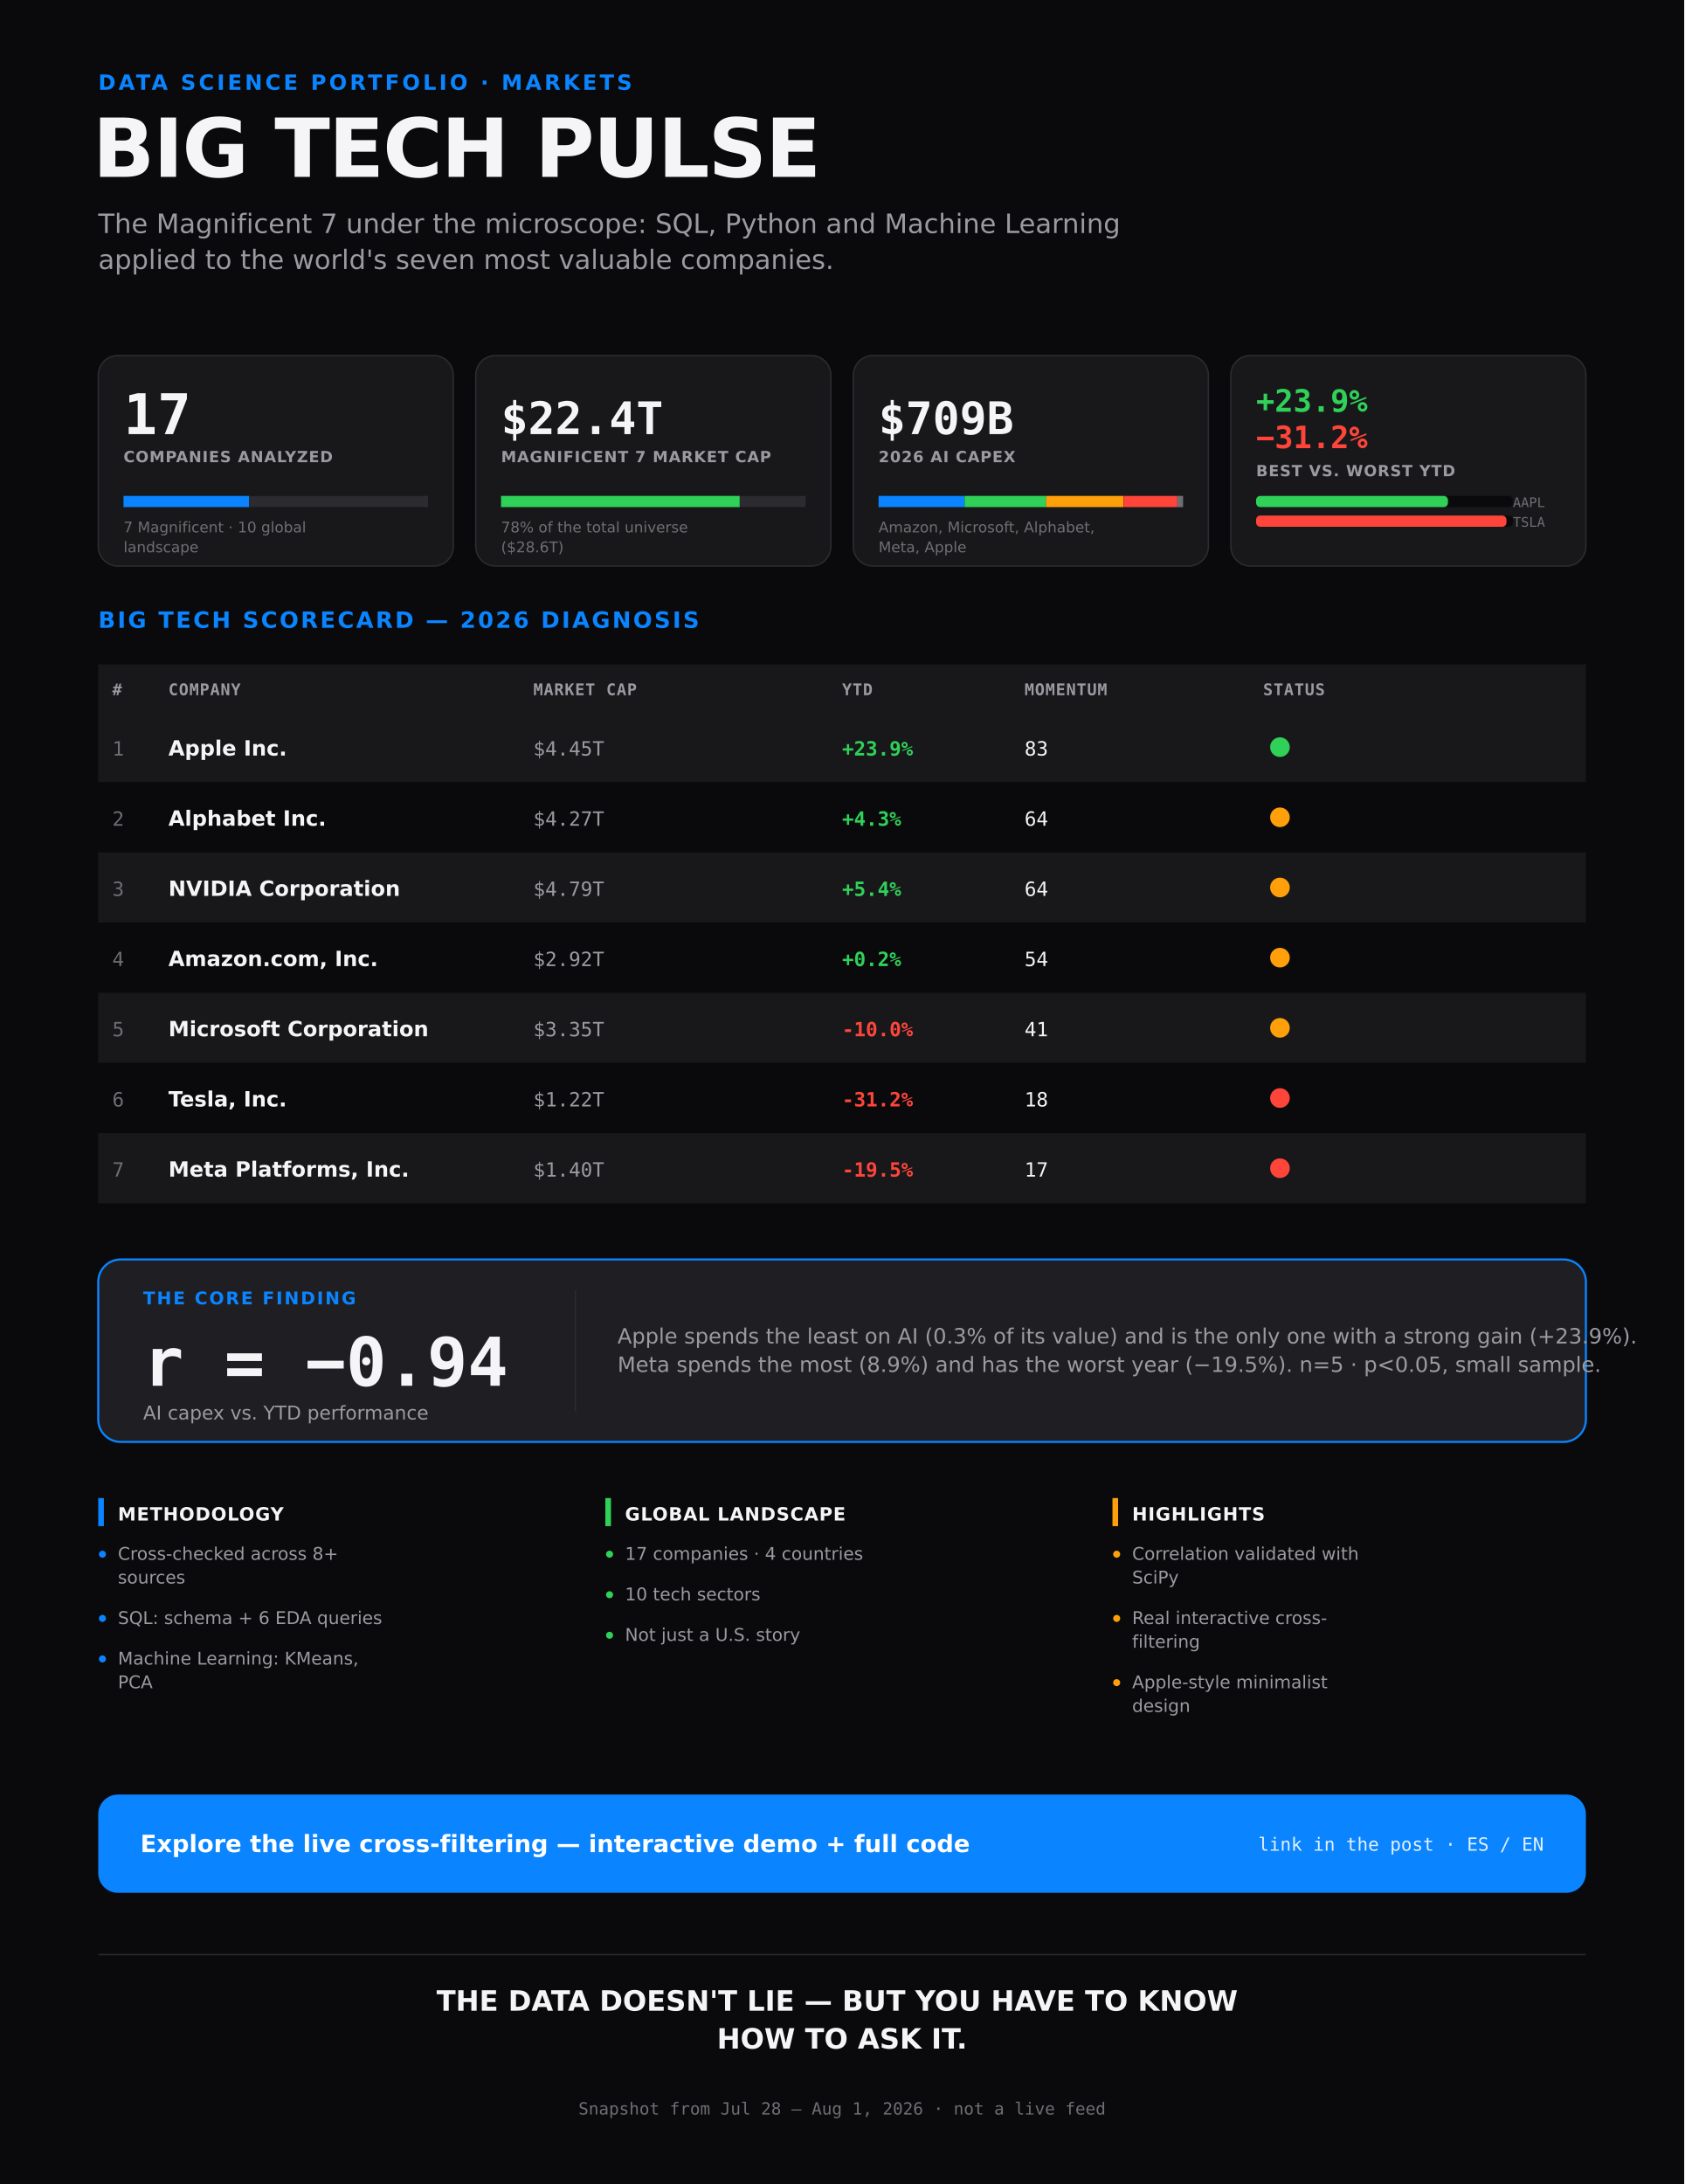
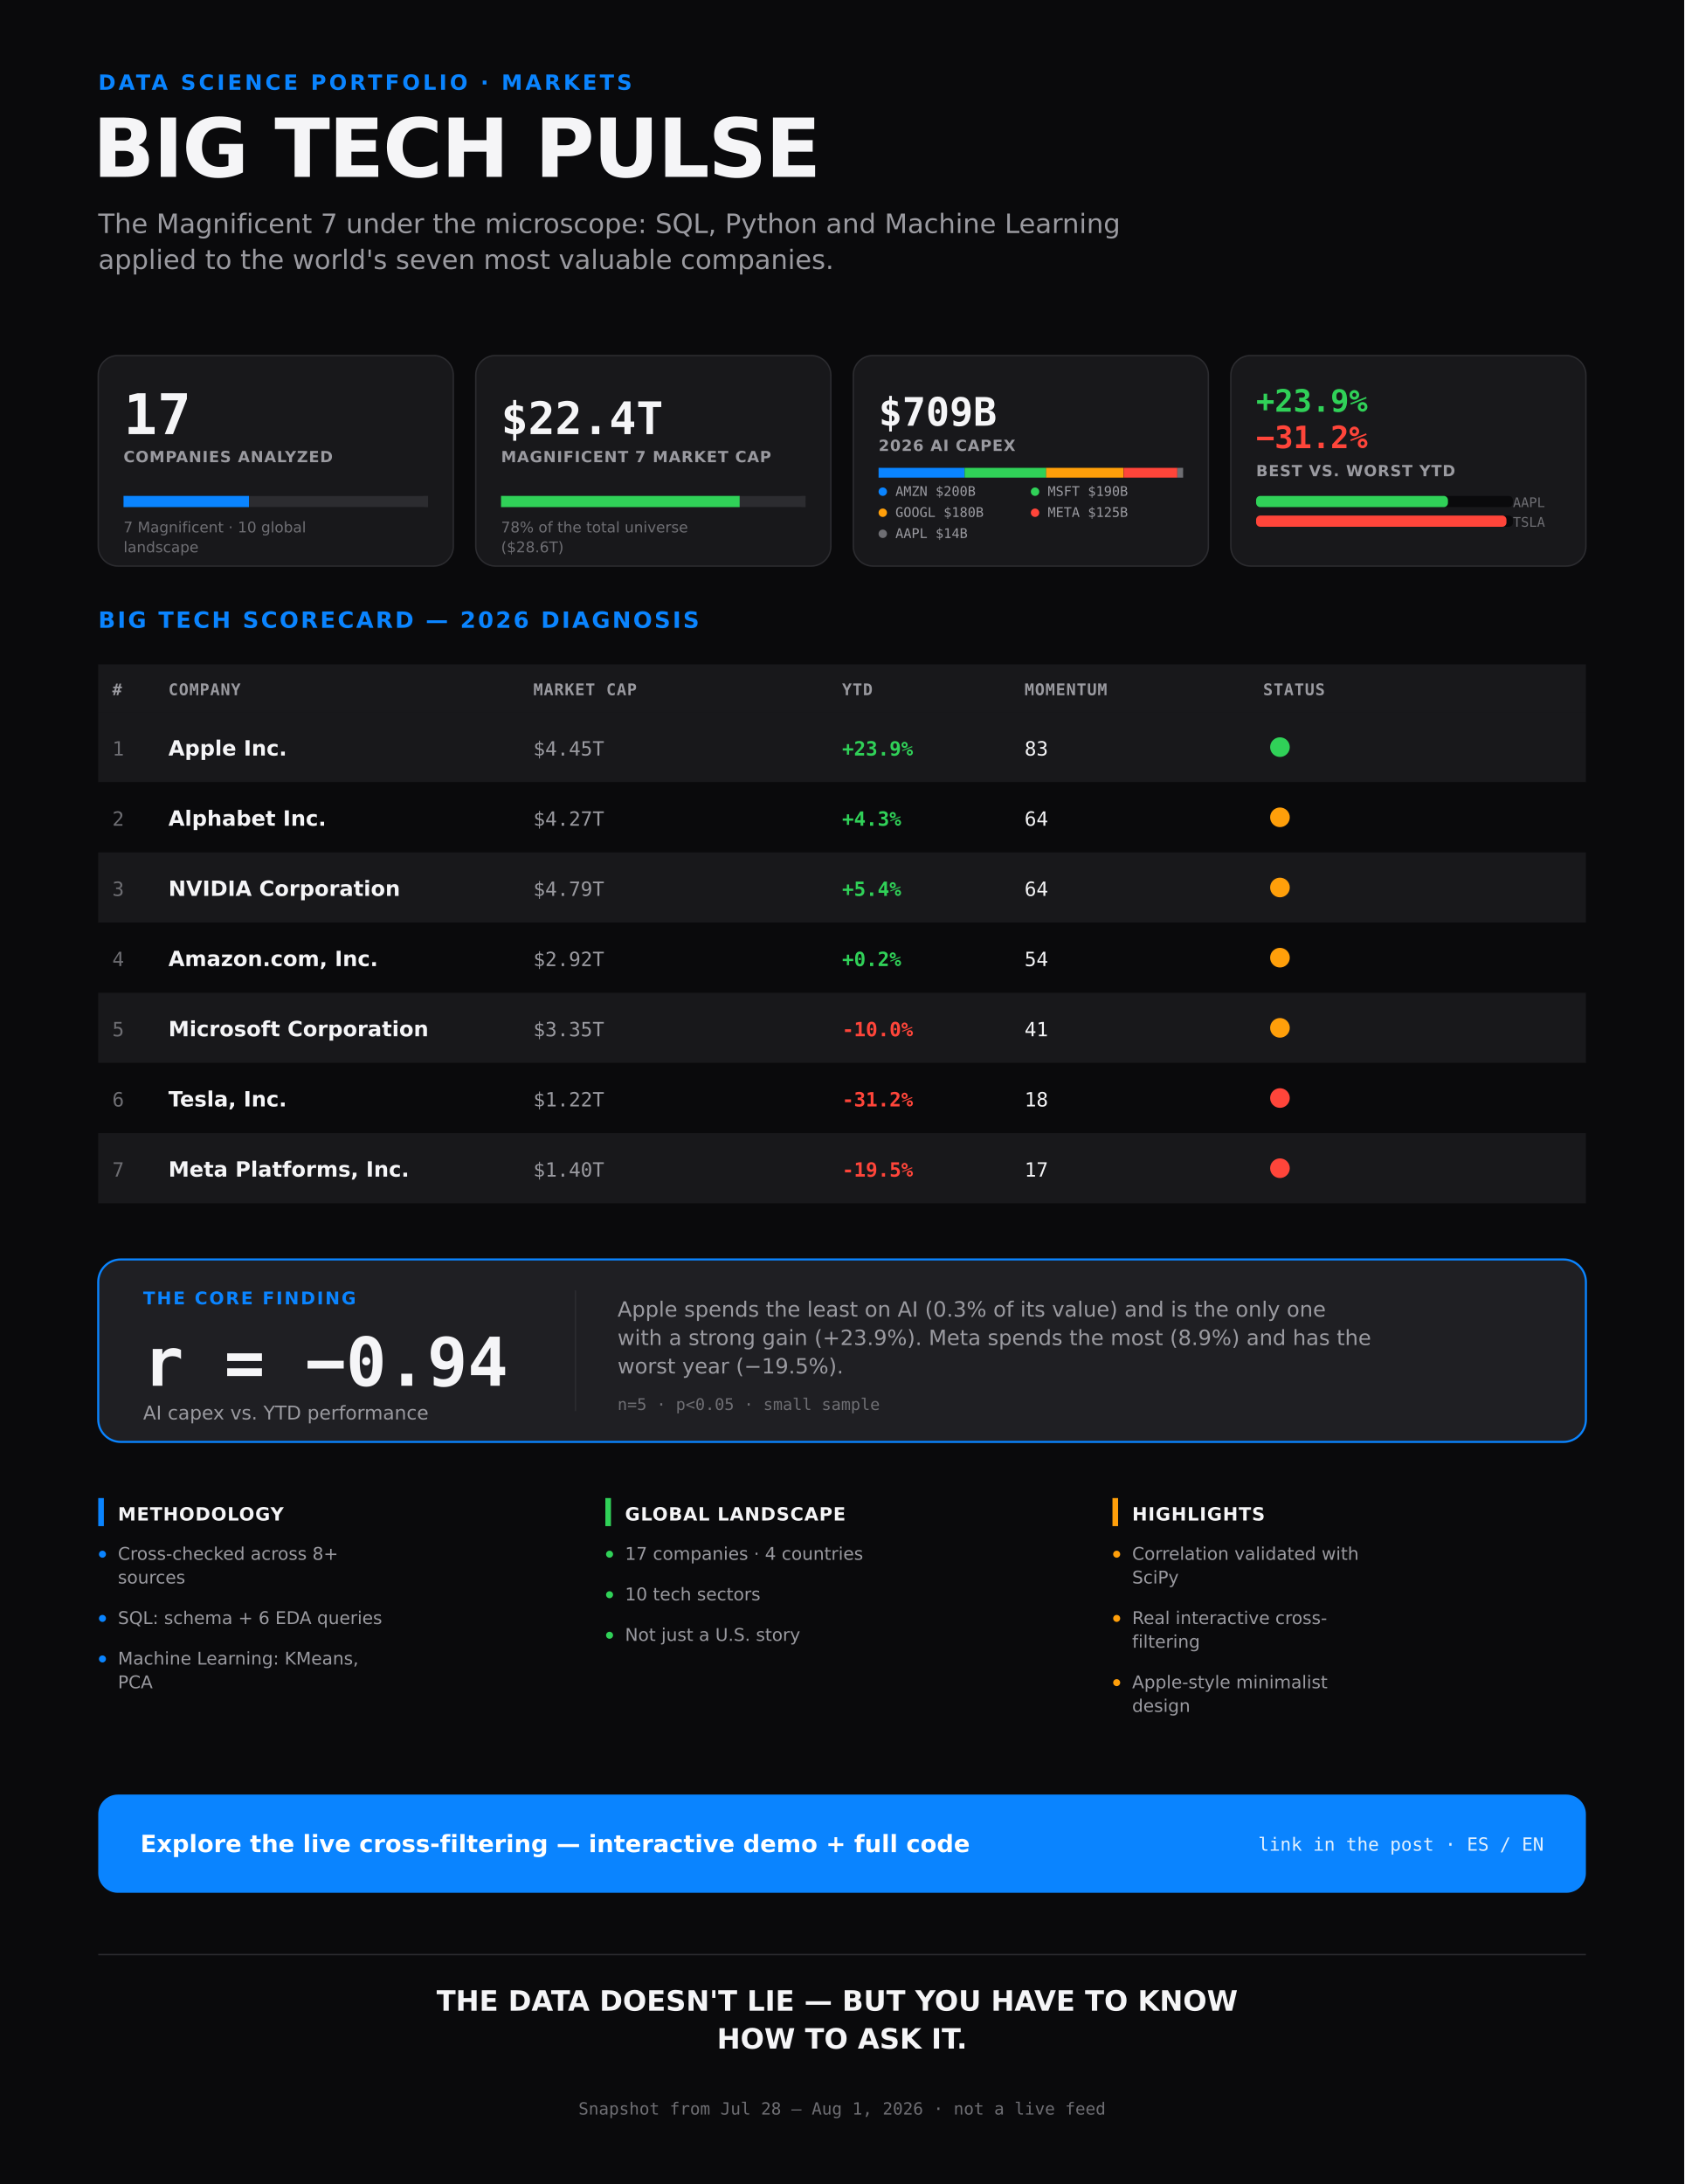
<svg xmlns="http://www.w3.org/2000/svg" viewBox="0 0 1200 1556">
  <rect width="1200" height="1556" fill="#0A0A0C" />
  <text x="70" y="64" font-family="DejaVu Sans" font-size="15" font-weight="bold" letter-spacing="2" fill="#0A84FF">DATA SCIENCE PORTFOLIO · MARKETS</text>
  <text x="66" y="126" font-family="DejaVu Sans" font-size="58" font-weight="bold" letter-spacing="-1" fill="#F5F5F7">BIG TECH PULSE</text>
  <text x="70" y="166" font-family="DejaVu Sans" font-size="19" fill="#9A9AA0">
    <tspan x="70" dy="0">The Magnificent 7 under the microscope: SQL, Python and Machine Learning</tspan>
    <tspan x="70" dy="25.65">applied to the world's seven most valuable companies.</tspan>
  </text>
  <rect x="70" y="253.3" width="253.0" height="150" rx="14" fill="#18181B" stroke="#2C2C30" />
  <text x="88" y="309.3" font-family="DejaVu Sans Mono" font-size="40" font-weight="bold" fill="#F5F5F7">17</text>
  <text x="88" y="329.3" font-family="DejaVu Sans" font-size="11" font-weight="bold" letter-spacing="0.5" fill="#9A9AA0">
    <tspan x="88" dy="0">COMPANIES ANALYZED</tspan>
  </text>
  <rect x="88" y="353.3" width="217.0" height="8" rx="4.0" fill="#0A0A0C" />
  <rect x="88.0" y="353.3" width="89.4" height="8" fill="#0A84FF" />
  <rect x="177.4" y="353.3" width="127.6" height="8" fill="#2C2C30" />
  <text x="88" y="379.3" font-family="DejaVu Sans" font-size="10.5" fill="#6E6E73">
    <tspan x="88" dy="0">7 Magnificent · 10 global</tspan>
    <tspan x="88" dy="14.175">landscape</tspan>
  </text>
  <rect x="339.0" y="253.3" width="253.0" height="150" rx="14" fill="#18181B" stroke="#2C2C30" />
  <text x="357.0" y="309.3" font-family="DejaVu Sans Mono" font-size="32" font-weight="bold" fill="#F5F5F7">$22.4T</text>
  <text x="357.0" y="329.3" font-family="DejaVu Sans" font-size="11" font-weight="bold" letter-spacing="0.5" fill="#9A9AA0">
    <tspan x="357.0" dy="0">MAGNIFICENT 7 MARKET CAP</tspan>
  </text>
  <rect x="357.0" y="353.3" width="217.0" height="8" rx="4.0" fill="#0A0A0C" />
  <rect x="357.0" y="353.3" width="170.1" height="8" fill="#30D158" />
  <rect x="527.1" y="353.3" width="46.9" height="8" fill="#2C2C30" />
  <text x="357.0" y="379.3" font-family="DejaVu Sans" font-size="10.5" fill="#6E6E73">
    <tspan x="357.0" dy="0">78% of the total universe</tspan>
    <tspan x="357.0" dy="14.175">($28.6T)</tspan>
  </text>
  <rect x="608.0" y="253.3" width="253.0" height="150" rx="14" fill="#18181B" stroke="#2C2C30" />
-   <text x="626.0" y="309.3" font-family="DejaVu Sans Mono" font-size="32" font-weight="bold" fill="#F5F5F7">$709B</text>
-   <text x="626.0" y="329.3" font-family="DejaVu Sans" font-size="11" font-weight="bold" letter-spacing="0.5" fill="#9A9AA0">
+   <text x="626.0" y="303.3" font-family="DejaVu Sans Mono" font-size="28" font-weight="bold" fill="#F5F5F7">$709B</text>
+   <text x="626.0" y="321.3" font-family="DejaVu Sans" font-size="11" font-weight="bold" letter-spacing="0.5" fill="#9A9AA0">
    <tspan x="626.0" dy="0">2026 AI CAPEX</tspan>
  </text>
-   <rect x="626.0" y="353.3" width="217.0" height="8" rx="4.0" fill="#0A0A0C" />
-   <rect x="626.0" y="353.3" width="61.3" height="8" fill="#0A84FF" />
-   <rect x="687.3" y="353.3" width="58.2" height="8" fill="#30D158" />
-   <rect x="745.4" y="353.3" width="55.1" height="8" fill="#FF9F0A" />
-   <rect x="800.6" y="353.3" width="38.3" height="8" fill="#FF453A" />
-   <rect x="838.9" y="353.3" width="4.1" height="8" fill="#6E6E73" />
-   <text x="626.0" y="379.3" font-family="DejaVu Sans" font-size="10.5" fill="#6E6E73">
-     <tspan x="626.0" dy="0">Amazon, Microsoft, Alphabet,</tspan>
-     <tspan x="626.0" dy="14.175">Meta, Apple</tspan>
-   </text>
+   <rect x="626.0" y="333.3" width="217.0" height="7" rx="3.5" fill="#0A0A0C" />
+   <rect x="626.0" y="333.3" width="61.3" height="7" fill="#0A84FF" />
+   <rect x="687.3" y="333.3" width="58.2" height="7" fill="#30D158" />
+   <rect x="745.4" y="333.3" width="55.1" height="7" fill="#FF9F0A" />
+   <rect x="800.6" y="333.3" width="38.3" height="7" fill="#FF453A" />
+   <rect x="838.9" y="333.3" width="4.1" height="7" fill="#6E6E73" />
+   <circle cx="629.0" cy="350.3" r="3" fill="#0A84FF" />
+   <text x="638.0" y="353.3" font-family="DejaVu Sans Mono" font-size="9.5" fill="#9A9AA0">AMZN $200B</text>
+   <circle cx="737.5" cy="350.3" r="3" fill="#30D158" />
+   <text x="746.5" y="353.3" font-family="DejaVu Sans Mono" font-size="9.5" fill="#9A9AA0">MSFT $190B</text>
+   <circle cx="629.0" cy="365.3" r="3" fill="#FF9F0A" />
+   <text x="638.0" y="368.3" font-family="DejaVu Sans Mono" font-size="9.5" fill="#9A9AA0">GOOGL $180B</text>
+   <circle cx="737.5" cy="365.3" r="3" fill="#FF453A" />
+   <text x="746.5" y="368.3" font-family="DejaVu Sans Mono" font-size="9.5" fill="#9A9AA0">META $125B</text>
+   <circle cx="629.0" cy="380.3" r="3" fill="#6E6E73" />
+   <text x="638.0" y="383.3" font-family="DejaVu Sans Mono" font-size="9.5" fill="#9A9AA0">AAPL $14B</text>
  <rect x="877.0" y="253.3" width="253.0" height="150" rx="14" fill="#18181B" stroke="#2C2C30" />
  <text x="895.0" y="293.3" font-family="DejaVu Sans Mono" font-size="22" font-weight="bold" fill="#30D158">+23.9%</text>
  <text x="895.0" y="319.3" font-family="DejaVu Sans Mono" font-size="22" font-weight="bold" fill="#FF453A">−31.2%</text>
  <text x="895.0" y="339.3" font-family="DejaVu Sans" font-size="11" font-weight="bold" letter-spacing="0.5" fill="#9A9AA0">
    <tspan x="895.0" dy="0">BEST VS. WORST YTD</tspan>
  </text>
  <rect x="895.0" y="353.3" width="183.0" height="8" rx="3" fill="#0A0A0C" />
  <rect x="895.0" y="353.3" width="136.7" height="8" rx="3" fill="#30D158" />
  <rect x="895.0" y="367.3" width="183.0" height="8" rx="3" fill="#0A0A0C" />
  <rect x="895.0" y="367.3" width="178.4" height="8" rx="3" fill="#FF453A" />
  <text x="895.0" y="357.3" font-family="DejaVu Sans Mono" font-size="9.5" fill="#6E6E73" />
  <text x="1078.0" y="361.3" font-family="DejaVu Sans Mono" font-size="9.5" fill="#6E6E73">AAPL</text>
  <text x="1078.0" y="375.3" font-family="DejaVu Sans Mono" font-size="9.5" fill="#6E6E73">TSLA</text>
  <text x="70" y="447.3" font-family="DejaVu Sans" font-size="16" font-weight="bold" letter-spacing="1.5" fill="#0A84FF">BIG TECH SCORECARD — 2026 DIAGNOSIS</text>
  <rect x="70" y="473.3" width="1060" height="34" fill="#18181B" />
  <text x="80" y="495.3" font-family="DejaVu Sans Mono" font-size="11.5" font-weight="bold" letter-spacing="0.5" fill="#9A9AA0">#</text>
  <text x="120" y="495.3" font-family="DejaVu Sans Mono" font-size="11.5" font-weight="bold" letter-spacing="0.5" fill="#9A9AA0">COMPANY</text>
  <text x="380" y="495.3" font-family="DejaVu Sans Mono" font-size="11.5" font-weight="bold" letter-spacing="0.5" fill="#9A9AA0">MARKET CAP</text>
  <text x="600" y="495.3" font-family="DejaVu Sans Mono" font-size="11.5" font-weight="bold" letter-spacing="0.5" fill="#9A9AA0">YTD</text>
  <text x="730" y="495.3" font-family="DejaVu Sans Mono" font-size="11.5" font-weight="bold" letter-spacing="0.5" fill="#9A9AA0">MOMENTUM</text>
  <text x="900" y="495.3" font-family="DejaVu Sans Mono" font-size="11.5" font-weight="bold" letter-spacing="0.5" fill="#9A9AA0">STATUS</text>
  <rect x="70" y="507.3" width="1060" height="50" fill="#18181B" />
  <text x="80" y="538.3" font-family="DejaVu Sans Mono" font-size="14" fill="#6E6E73">1</text>
  <text x="120" y="538.3" font-family="DejaVu Sans" font-size="15" font-weight="bold" fill="#F5F5F7">Apple Inc.</text>
  <text x="380" y="538.3" font-family="DejaVu Sans Mono" font-size="14" fill="#9A9AA0">$4.45T</text>
  <text x="600" y="538.3" font-family="DejaVu Sans Mono" font-size="14" font-weight="bold" fill="#30D158">+23.9%</text>
  <text x="730" y="538.3" font-family="DejaVu Sans Mono" font-size="14" fill="#F5F5F7">83</text>
  <circle cx="912" cy="532.3" r="7" fill="#30D158" />
  <rect x="70" y="557.3" width="1060" height="50" fill="#0A0A0C" />
  <text x="80" y="588.3" font-family="DejaVu Sans Mono" font-size="14" fill="#6E6E73">2</text>
  <text x="120" y="588.3" font-family="DejaVu Sans" font-size="15" font-weight="bold" fill="#F5F5F7">Alphabet Inc.</text>
  <text x="380" y="588.3" font-family="DejaVu Sans Mono" font-size="14" fill="#9A9AA0">$4.27T</text>
  <text x="600" y="588.3" font-family="DejaVu Sans Mono" font-size="14" font-weight="bold" fill="#30D158">+4.3%</text>
  <text x="730" y="588.3" font-family="DejaVu Sans Mono" font-size="14" fill="#F5F5F7">64</text>
  <circle cx="912" cy="582.3" r="7" fill="#FF9F0A" />
  <rect x="70" y="607.3" width="1060" height="50" fill="#18181B" />
  <text x="80" y="638.3" font-family="DejaVu Sans Mono" font-size="14" fill="#6E6E73">3</text>
  <text x="120" y="638.3" font-family="DejaVu Sans" font-size="15" font-weight="bold" fill="#F5F5F7">NVIDIA Corporation</text>
  <text x="380" y="638.3" font-family="DejaVu Sans Mono" font-size="14" fill="#9A9AA0">$4.79T</text>
  <text x="600" y="638.3" font-family="DejaVu Sans Mono" font-size="14" font-weight="bold" fill="#30D158">+5.4%</text>
  <text x="730" y="638.3" font-family="DejaVu Sans Mono" font-size="14" fill="#F5F5F7">64</text>
  <circle cx="912" cy="632.3" r="7" fill="#FF9F0A" />
  <rect x="70" y="657.3" width="1060" height="50" fill="#0A0A0C" />
  <text x="80" y="688.3" font-family="DejaVu Sans Mono" font-size="14" fill="#6E6E73">4</text>
  <text x="120" y="688.3" font-family="DejaVu Sans" font-size="15" font-weight="bold" fill="#F5F5F7">Amazon.com, Inc.</text>
  <text x="380" y="688.3" font-family="DejaVu Sans Mono" font-size="14" fill="#9A9AA0">$2.92T</text>
  <text x="600" y="688.3" font-family="DejaVu Sans Mono" font-size="14" font-weight="bold" fill="#30D158">+0.2%</text>
  <text x="730" y="688.3" font-family="DejaVu Sans Mono" font-size="14" fill="#F5F5F7">54</text>
  <circle cx="912" cy="682.3" r="7" fill="#FF9F0A" />
  <rect x="70" y="707.3" width="1060" height="50" fill="#18181B" />
  <text x="80" y="738.3" font-family="DejaVu Sans Mono" font-size="14" fill="#6E6E73">5</text>
  <text x="120" y="738.3" font-family="DejaVu Sans" font-size="15" font-weight="bold" fill="#F5F5F7">Microsoft Corporation</text>
  <text x="380" y="738.3" font-family="DejaVu Sans Mono" font-size="14" fill="#9A9AA0">$3.35T</text>
  <text x="600" y="738.3" font-family="DejaVu Sans Mono" font-size="14" font-weight="bold" fill="#FF453A">-10.0%</text>
  <text x="730" y="738.3" font-family="DejaVu Sans Mono" font-size="14" fill="#F5F5F7">41</text>
  <circle cx="912" cy="732.3" r="7" fill="#FF9F0A" />
  <rect x="70" y="757.3" width="1060" height="50" fill="#0A0A0C" />
  <text x="80" y="788.3" font-family="DejaVu Sans Mono" font-size="14" fill="#6E6E73">6</text>
  <text x="120" y="788.3" font-family="DejaVu Sans" font-size="15" font-weight="bold" fill="#F5F5F7">Tesla, Inc.</text>
  <text x="380" y="788.3" font-family="DejaVu Sans Mono" font-size="14" fill="#9A9AA0">$1.22T</text>
  <text x="600" y="788.3" font-family="DejaVu Sans Mono" font-size="14" font-weight="bold" fill="#FF453A">-31.2%</text>
  <text x="730" y="788.3" font-family="DejaVu Sans Mono" font-size="14" fill="#F5F5F7">18</text>
  <circle cx="912" cy="782.3" r="7" fill="#FF453A" />
  <rect x="70" y="807.3" width="1060" height="50" fill="#18181B" />
  <text x="80" y="838.3" font-family="DejaVu Sans Mono" font-size="14" fill="#6E6E73">7</text>
  <text x="120" y="838.3" font-family="DejaVu Sans" font-size="15" font-weight="bold" fill="#F5F5F7">Meta Platforms, Inc.</text>
  <text x="380" y="838.3" font-family="DejaVu Sans Mono" font-size="14" fill="#9A9AA0">$1.40T</text>
  <text x="600" y="838.3" font-family="DejaVu Sans Mono" font-size="14" font-weight="bold" fill="#FF453A">-19.5%</text>
  <text x="730" y="838.3" font-family="DejaVu Sans Mono" font-size="14" fill="#F5F5F7">17</text>
  <circle cx="912" cy="832.3" r="7" fill="#FF453A" />
  <rect x="70" y="897.3" width="1060" height="130" rx="16" fill="#1F1F23" stroke="#0A84FF" stroke-width="1.5" />
  <text x="102" y="929.3" font-family="DejaVu Sans" font-size="12.5" font-weight="bold" letter-spacing="1.2" fill="#0A84FF">THE CORE FINDING</text>
  <text x="102" y="987.3" font-family="DejaVu Sans Mono" font-size="48" font-weight="bold" fill="#F5F5F7">r = −0.94</text>
  <text x="102" y="1011.3" font-family="DejaVu Sans" font-size="13.5" fill="#9A9AA0">AI capex vs. YTD performance</text>
  <line x1="410" y1="919.3" x2="410" y2="1005.3" stroke="#2C2C30" stroke-width="1" />
-   <text x="440" y="957.175" font-family="DejaVu Sans" font-size="15" fill="#9A9AA0">
-     <tspan x="440" dy="0">Apple spends the least on AI (0.3% of its value) and is the only one with a strong gain (+23.9%).</tspan>
-     <tspan x="440" dy="20.25">Meta spends the most (8.9%) and has the worst year (−19.5%). n=5 · p&lt;0.05, small sample.</tspan>
+   <text x="440" y="938.05" font-family="DejaVu Sans" font-size="15" fill="#9A9AA0">
+     <tspan x="440" dy="0">Apple spends the least on AI (0.3% of its value) and is the only one</tspan>
+     <tspan x="440" dy="20.25">with a strong gain (+23.9%). Meta spends the most (8.9%) and has the</tspan>
+     <tspan x="440" dy="20.25">worst year (−19.5%).</tspan>
  </text>
+   <text x="440" y="1004.55" font-family="DejaVu Sans Mono" font-size="11.5" fill="#6E6E73">n=5 · p&lt;0.05 · small sample</text>
  <rect x="70.0" y="1067.3" width="4" height="20" fill="#0A84FF" />
  <text x="84.0" y="1083.3" font-family="DejaVu Sans" font-size="13" font-weight="bold" letter-spacing="0.5" fill="#F5F5F7">
    <tspan x="84.0" dy="0">METHODOLOGY</tspan>
  </text>
  <circle cx="73.0" cy="1107.3" r="2.5" fill="#0A84FF" />
  <text x="84.0" y="1111.3" font-family="DejaVu Sans" font-size="12.5" fill="#9A9AA0">
    <tspan x="84.0" dy="0">Cross-checked across 8+</tspan>
    <tspan x="84.0" dy="16.875">sources</tspan>
  </text>
  <circle cx="73.0" cy="1153.05" r="2.5" fill="#0A84FF" />
  <text x="84.0" y="1157.05" font-family="DejaVu Sans" font-size="12.5" fill="#9A9AA0">
    <tspan x="84.0" dy="0">SQL: schema + 6 EDA queries</tspan>
  </text>
  <circle cx="73.0" cy="1181.925" r="2.5" fill="#0A84FF" />
  <text x="84.0" y="1185.925" font-family="DejaVu Sans" font-size="12.5" fill="#9A9AA0">
    <tspan x="84.0" dy="0">Machine Learning: KMeans,</tspan>
    <tspan x="84.0" dy="16.875">PCA</tspan>
  </text>
  <rect x="431.333" y="1067.3" width="4" height="20" fill="#30D158" />
  <text x="445.333" y="1083.3" font-family="DejaVu Sans" font-size="13" font-weight="bold" letter-spacing="0.5" fill="#F5F5F7">
    <tspan x="445.333" dy="0">GLOBAL LANDSCAPE</tspan>
  </text>
  <circle cx="434.333" cy="1107.3" r="2.5" fill="#30D158" />
  <text x="445.333" y="1111.3" font-family="DejaVu Sans" font-size="12.5" fill="#9A9AA0">
    <tspan x="445.333" dy="0">17 companies · 4 countries</tspan>
  </text>
  <circle cx="434.333" cy="1136.175" r="2.5" fill="#30D158" />
  <text x="445.333" y="1140.175" font-family="DejaVu Sans" font-size="12.5" fill="#9A9AA0">
    <tspan x="445.333" dy="0">10 tech sectors</tspan>
  </text>
  <circle cx="434.333" cy="1165.05" r="2.5" fill="#30D158" />
  <text x="445.333" y="1169.05" font-family="DejaVu Sans" font-size="12.5" fill="#9A9AA0">
    <tspan x="445.333" dy="0">Not just a U.S. story</tspan>
  </text>
  <rect x="792.667" y="1067.3" width="4" height="20" fill="#FF9F0A" />
  <text x="806.667" y="1083.3" font-family="DejaVu Sans" font-size="13" font-weight="bold" letter-spacing="0.5" fill="#F5F5F7">
    <tspan x="806.667" dy="0">HIGHLIGHTS</tspan>
  </text>
  <circle cx="795.667" cy="1107.3" r="2.5" fill="#FF9F0A" />
  <text x="806.667" y="1111.3" font-family="DejaVu Sans" font-size="12.5" fill="#9A9AA0">
    <tspan x="806.667" dy="0">Correlation validated with</tspan>
    <tspan x="806.667" dy="16.875">SciPy</tspan>
  </text>
  <circle cx="795.667" cy="1153.05" r="2.5" fill="#FF9F0A" />
  <text x="806.667" y="1157.05" font-family="DejaVu Sans" font-size="12.5" fill="#9A9AA0">
    <tspan x="806.667" dy="0">Real interactive cross-</tspan>
    <tspan x="806.667" dy="16.875">filtering</tspan>
  </text>
  <circle cx="795.667" cy="1198.8" r="2.5" fill="#FF9F0A" />
  <text x="806.667" y="1202.8" font-family="DejaVu Sans" font-size="12.5" fill="#9A9AA0">
    <tspan x="806.667" dy="0">Apple-style minimalist</tspan>
    <tspan x="806.667" dy="16.875">design</tspan>
  </text>
  <rect x="70" y="1278.55" width="1060" height="70" rx="14" fill="#0A84FF" />
  <text x="100" y="1319.55" font-family="DejaVu Sans" font-size="17" font-weight="bold" fill="#fff">Explore the live cross-filtering — interactive demo + full code</text>
  <text x="1100" y="1318.55" font-family="DejaVu Sans Mono" font-size="13" fill="#e3f1ff" text-anchor="end">link in the post · ES / EN</text>
  <line x1="70" y1="1392.55" x2="1130" y2="1392.55" stroke="#2C2C30" stroke-width="1" />
  <text x="600.0" y="1432.55" font-family="DejaVu Sans" font-size="20" font-weight="bold" fill="#F5F5F7" text-anchor="middle">
    <tspan x="600.0" dy="0" text-anchor="middle">THE DATA DOESN'T LIE — BUT YOU HAVE TO KNOW</tspan>
    <tspan x="600.0" dy="27.0" text-anchor="middle">HOW TO ASK IT.</tspan>
  </text>
  <text x="600.0" y="1506.55" font-family="DejaVu Sans Mono" font-size="12" fill="#6E6E73" text-anchor="middle">Snapshot from Jul 28 – Aug 1, 2026 · not a live feed</text>
</svg>
